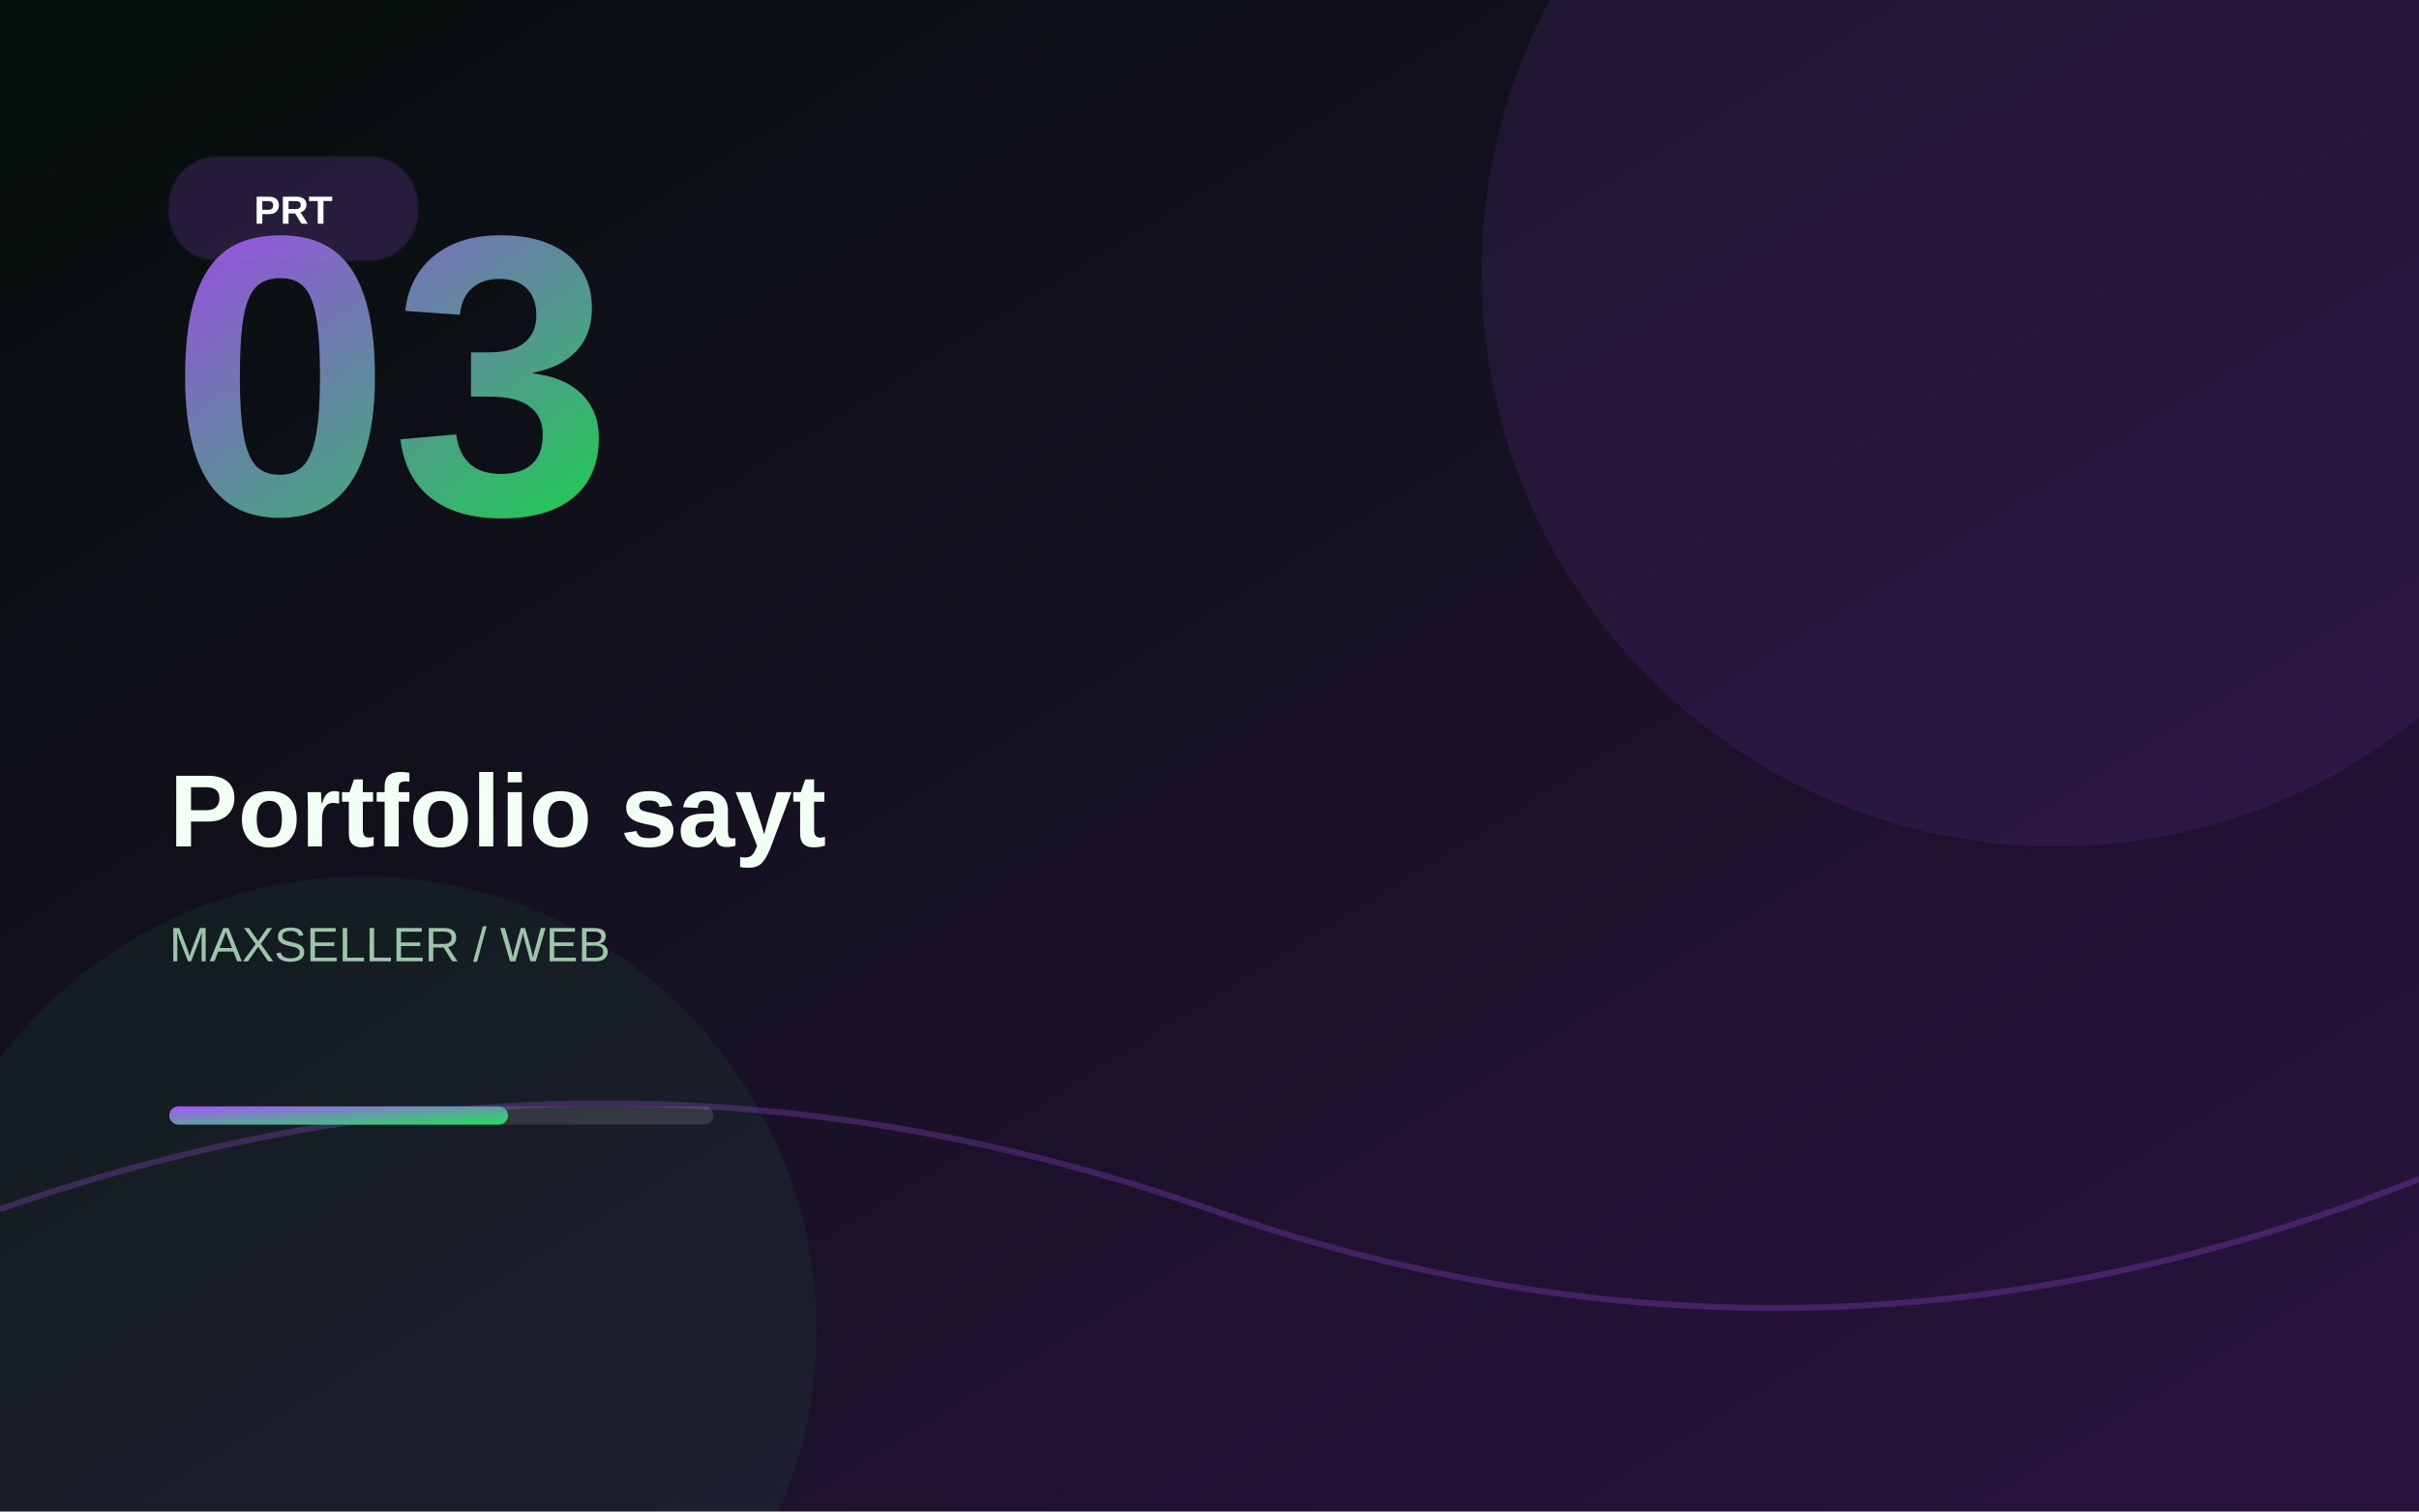
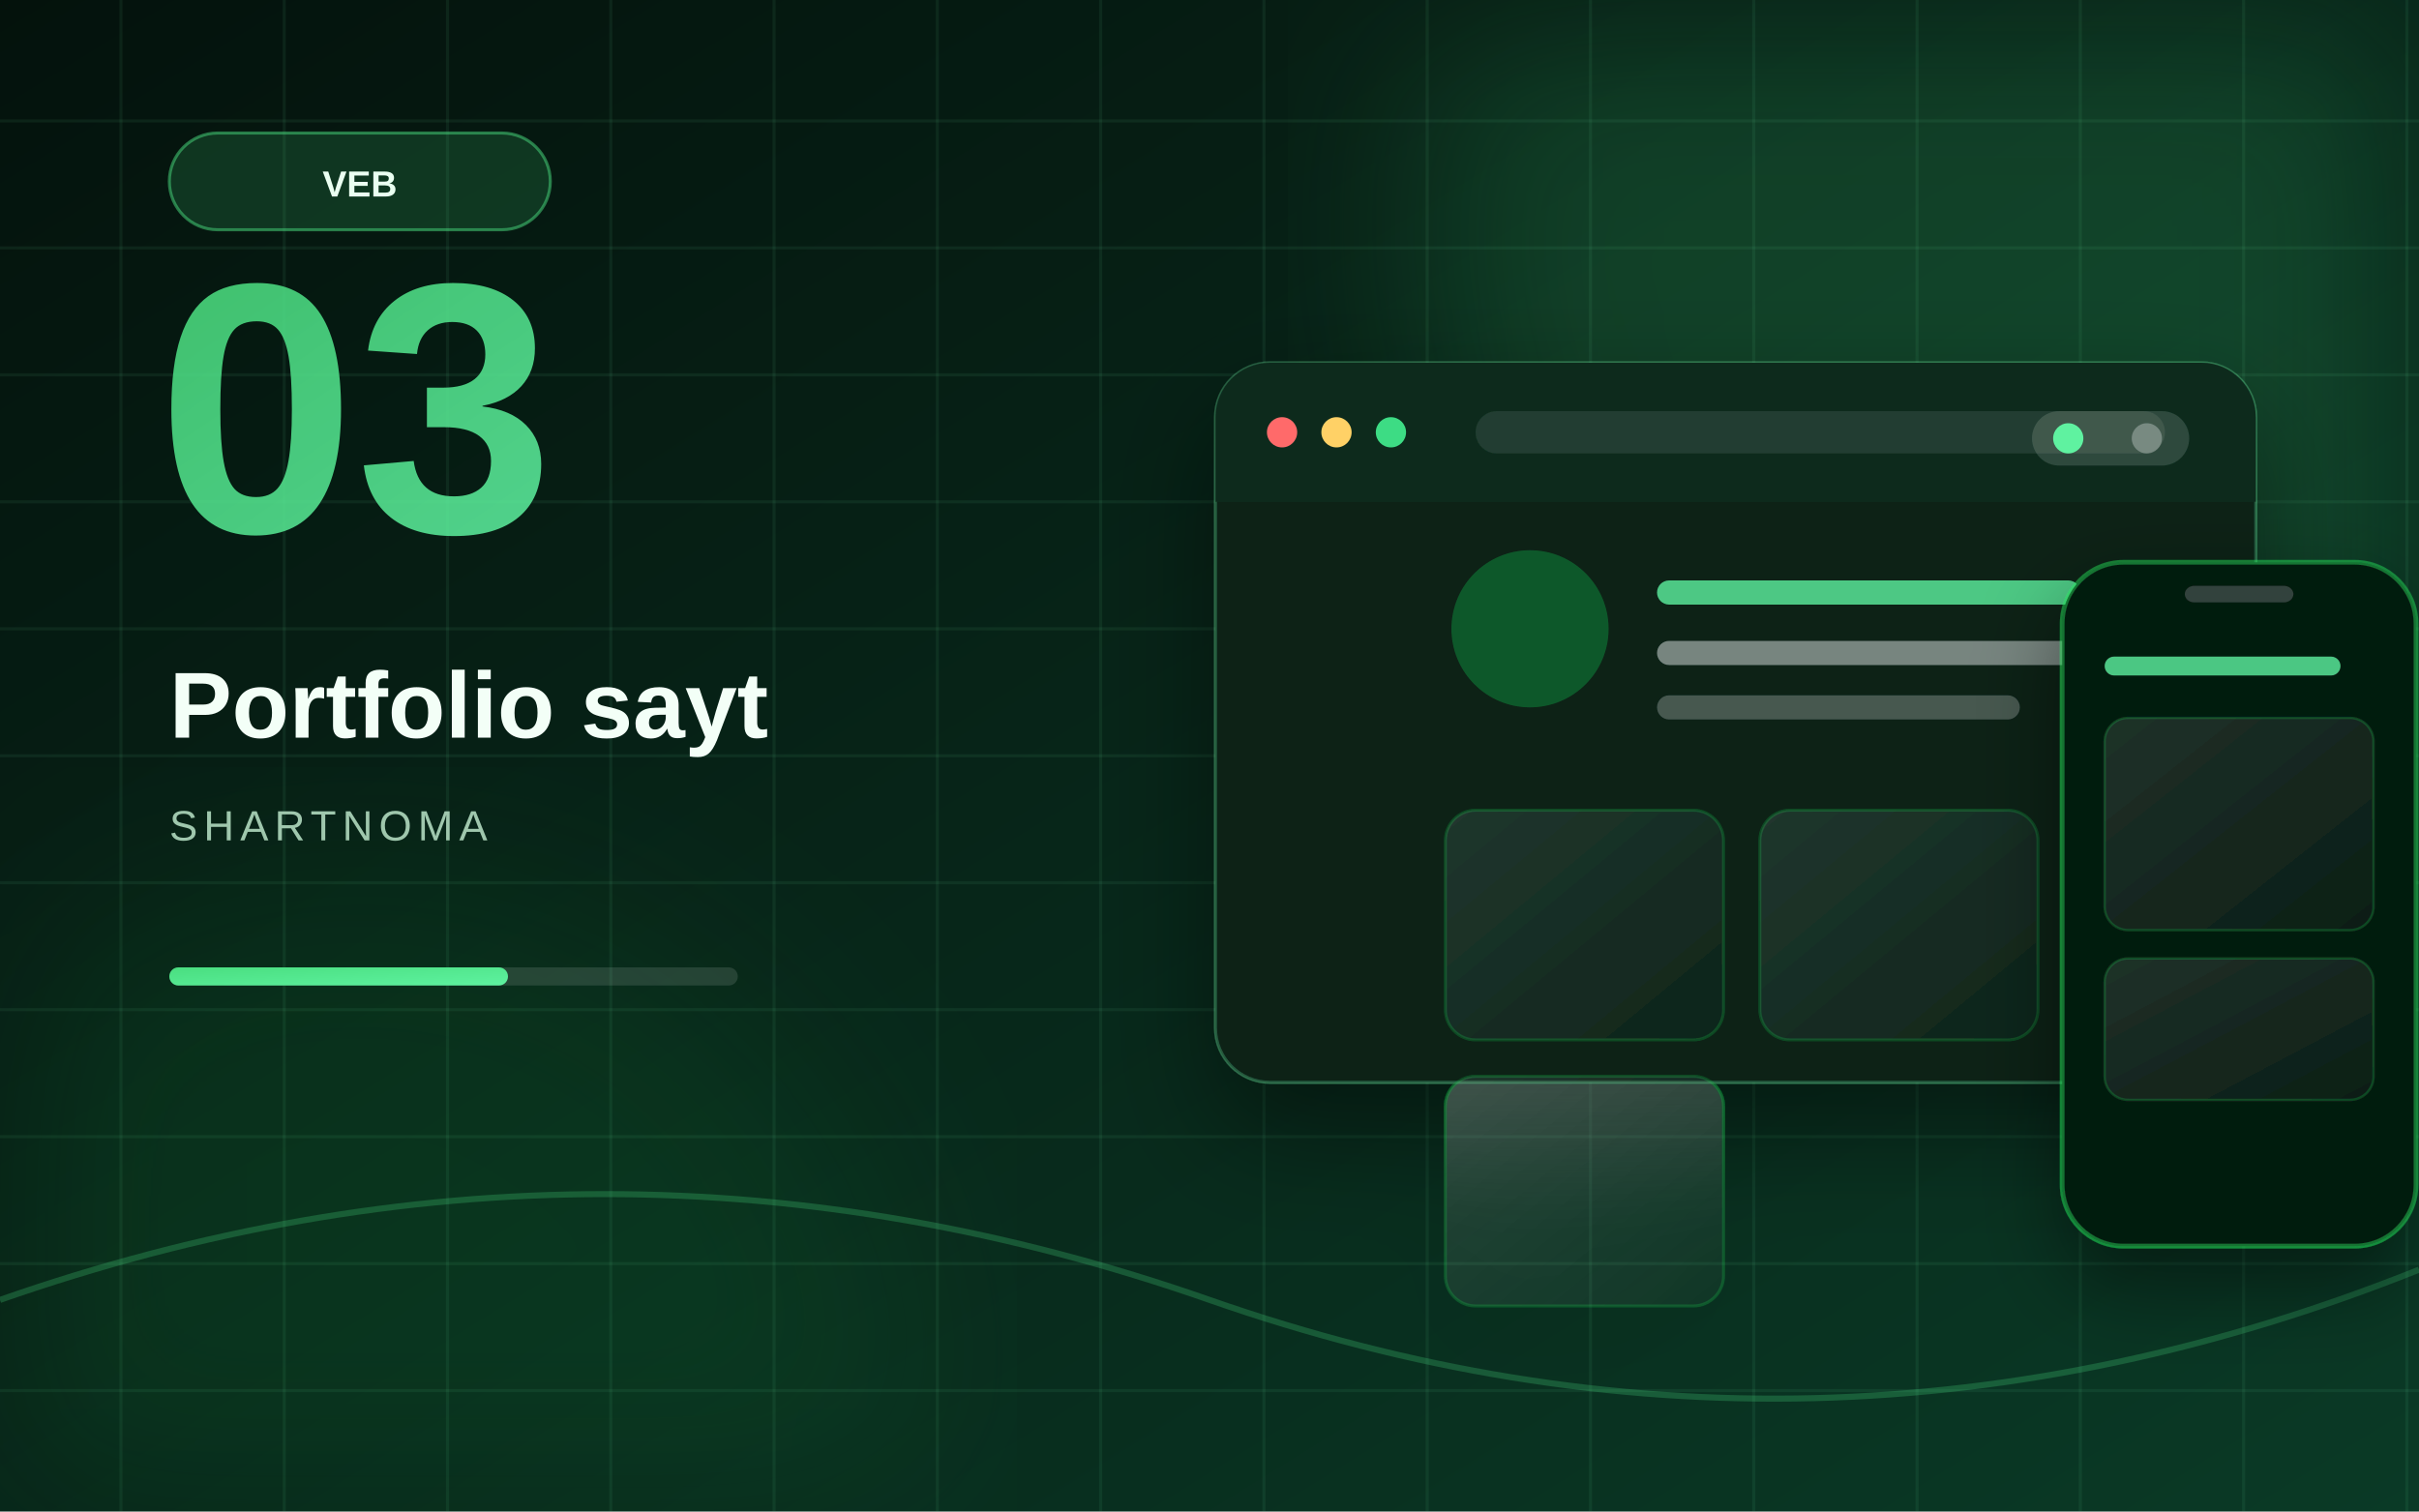
<svg xmlns="http://www.w3.org/2000/svg" width="800" height="500" viewBox="0 0 800 500" role="img" aria-label="Portfolio sayt">
  <defs>
    <linearGradient id="bg" x1="0" y1="0" x2="1" y2="1">
-       <stop offset="0" stop-color="#050f0a" />
-       <stop offset="1" stop-color="#2a1340" />
+       <stop offset="0" stop-color="#04120c" />
+       <stop offset="1" stop-color="#0a3a26" />
    </linearGradient>
    <linearGradient id="acc" x1="0" y1="0" x2="1" y2="1">
-       <stop offset="0" stop-color="#a855f7" />
-       <stop offset="1" stop-color="#22e05a" />
+       <stop offset="0" stop-color="#4ade80" />
+       <stop offset="1" stop-color="#5ef2a0" />
    </linearGradient>
+     <linearGradient id="glass" x1="0" y1="0" x2="1" y2="1">
+       <stop offset="0" stop-color="#ffffff" stop-opacity=".10" />
+       <stop offset="1" stop-color="#ffffff" stop-opacity=".02" />
+     </linearGradient>
+     <filter id="blur">
+       <feGaussianBlur stdDeviation="34" />
+     </filter>
+     <filter id="shadow" x="-30%" y="-30%" width="160%" height="180%">
+       <feDropShadow dx="0" dy="16" stdDeviation="18" flood-color="#000" flood-opacity=".45" />
+     </filter>
  </defs>
  <rect width="800" height="500" fill="url(#bg)" />
-   <circle cx="680" cy="90" r="190" fill="#a855f7" opacity="0.10" />
-   <circle cx="120" cy="440" r="150" fill="#22e05a" opacity="0.06" />
-   <path d="M0 400 Q 200 330 400 400 T 800 390" fill="none" stroke="#a855f7" stroke-width="2" opacity="0.25" />
-   <g transform="translate(56 52)">
-     <rect width="82" height="34" rx="16" fill="#a855f7" opacity="0.18" stroke="#a855f7" stroke-opacity="0.5" />
-     <text x="41" y="22" text-anchor="middle" font-family="Arial,sans-serif" font-size="13" font-weight="700" fill="#ffffff">PRT</text>
+   <circle cx="690" cy="70" r="220" fill="#4ade80" opacity=".16" filter="url(#blur)" />
+   <circle cx="120" cy="470" r="180" fill="#22e05a" opacity=".08" filter="url(#blur)" />
+   <g stroke="#7dffb2" stroke-opacity=".07" stroke-width="1">
+     <line x1="0" y1="40" x2="800" y2="40" />
+     <line x1="0" y1="82" x2="800" y2="82" />
+     <line x1="0" y1="124" x2="800" y2="124" />
+     <line x1="0" y1="166" x2="800" y2="166" />
+     <line x1="0" y1="208" x2="800" y2="208" />
+     <line x1="0" y1="250" x2="800" y2="250" />
+     <line x1="0" y1="292" x2="800" y2="292" />
+     <line x1="0" y1="334" x2="800" y2="334" />
+     <line x1="0" y1="376" x2="800" y2="376" />
+     <line x1="0" y1="418" x2="800" y2="418" />
+     <line x1="0" y1="460" x2="800" y2="460" />
+     <line x1="40" y1="0" x2="40" y2="500" />
+     <line x1="94" y1="0" x2="94" y2="500" />
+     <line x1="148" y1="0" x2="148" y2="500" />
+     <line x1="202" y1="0" x2="202" y2="500" />
+     <line x1="256" y1="0" x2="256" y2="500" />
+     <line x1="310" y1="0" x2="310" y2="500" />
+     <line x1="364" y1="0" x2="364" y2="500" />
+     <line x1="418" y1="0" x2="418" y2="500" />
+     <line x1="472" y1="0" x2="472" y2="500" />
+     <line x1="526" y1="0" x2="526" y2="500" />
+     <line x1="580" y1="0" x2="580" y2="500" />
+     <line x1="634" y1="0" x2="634" y2="500" />
+     <line x1="688" y1="0" x2="688" y2="500" />
+     <line x1="742" y1="0" x2="742" y2="500" />
+     <line x1="796" y1="0" x2="796" y2="500" />
  </g>
-   <text x="56" y="170" font-family="Arial,sans-serif" font-size="132" font-weight="800" fill="url(#acc)" opacity="0.9">03</text>
-   <text x="56" y="280" font-family="Arial,sans-serif" font-size="34" font-weight="700" fill="#f2fff5">Portfolio sayt</text>
-   <text x="56" y="318" font-family="Arial,sans-serif" font-size="16" fill="#9fc4ac">MAXSELLER / WEB</text>
-   <g transform="translate(56 366)">
-     <rect width="180" height="6" rx="3" fill="#ffffff" opacity="0.12" />
-     <rect width="112" height="6" rx="3" fill="url(#acc)" />
+   <path d="M0 430 Q 200 360 400 430 T 800 420" fill="none" stroke="#4ade80" stroke-opacity=".25" stroke-width="2" />
+   <g>
+     <rect x="56" y="44" width="126" height="32" rx="16" fill="#4ade80" fill-opacity=".16" stroke="#4ade80" stroke-opacity=".5" />
+     <text x="119" y="65" text-anchor="middle" font-family="Arial,sans-serif" font-size="12" font-weight="700" fill="#eafff1">VEB</text>
+     <text x="52" y="176" font-family="Arial,sans-serif" font-size="118" font-weight="800" fill="url(#acc)" opacity=".85">03</text>
+     <text x="56" y="244" font-family="Arial,sans-serif" font-size="31" font-weight="700" fill="#f3fff7">Portfolio sayt</text>
+     <text x="56" y="278" font-family="Arial,sans-serif" font-size="14" letter-spacing="2" fill="#9fc7ad">SHARTNOMA</text>
+     <rect x="56" y="320" width="188" height="6" rx="3" fill="#ffffff" opacity=".12" />
+     <rect x="56" y="320" width="112" height="6" rx="3" fill="url(#acc)" />
+   </g>
+   <g transform="translate(402 120) scale(1)" filter="url(#shadow)">
+     <rect width="344" height="238" rx="18" fill="#082016" stroke="#7dffb2" stroke-opacity=".25" />
+     <path d="M0 18 A18 18 0 0 1 18 0 H326 A18 18 0 0 1 344 18 V46 H0 Z" fill="#0d2c1e" />
+     <circle cx="22" cy="23" r="5" fill="#ff6b6b" />
+     <circle cx="40" cy="23" r="5" fill="#ffd166" />
+     <circle cx="58" cy="23" r="5" fill="#3ddc84" />
+     <rect x="86" y="16" width="228" height="14" rx="7" fill="#ffffff" opacity=".08" />
+     <circle cx="104" cy="88" r="26" fill="#22e05a" opacity=".3" />
+     <rect x="146" y="72" width="140" height="8" rx="4" fill="#5ef2a0" opacity=".8" />
+     <rect x="146" y="92" width="180" height="8" rx="4" fill="#ffffff" opacity=".45" />
+     <rect x="146" y="110" width="120" height="8" rx="4" fill="#ffffff" opacity=".25" />
+     <rect x="76" y="148" width="92" height="76" rx="10" fill="url(#glass)" stroke="#22e05a" stroke-opacity=".22" />
+     <rect x="180" y="148" width="92" height="76" rx="10" fill="url(#glass)" stroke="#22e05a" stroke-opacity=".22" />
+     <rect x="76" y="236" width="92" height="76" rx="10" fill="url(#glass)" stroke="#22e05a" stroke-opacity=".22" />
+     <rect x="270" y="16" width="52" height="18" rx="9" fill="#ffffff" opacity=".14" />
+     <circle cx="282" cy="25" r="5" fill="#5ef2a0" />
+     <circle cx="308" cy="25" r="5" fill="#ffffff" opacity=".3" />
+   </g>
+   <g transform="translate(682 186) scale(0.78)" filter="url(#shadow)">
+     <rect width="150" height="290" rx="26" fill="#061a11" stroke="#22e05a" stroke-opacity=".45" stroke-width="2" />
+     <rect x="52" y="10" width="46" height="7" rx="4" fill="#ffffff" opacity=".18" />
+     <rect x="18" y="40" width="100" height="8" rx="4" fill="#5ef2a0" opacity=".8" />
+     <rect x="18" y="66" width="114" height="90" rx="10" fill="url(#glass)" stroke="#22e05a" stroke-opacity=".22" />
+     <rect x="18" y="168" width="114" height="60" rx="10" fill="url(#glass)" stroke="#22e05a" stroke-opacity=".22" />
  </g>
</svg>
